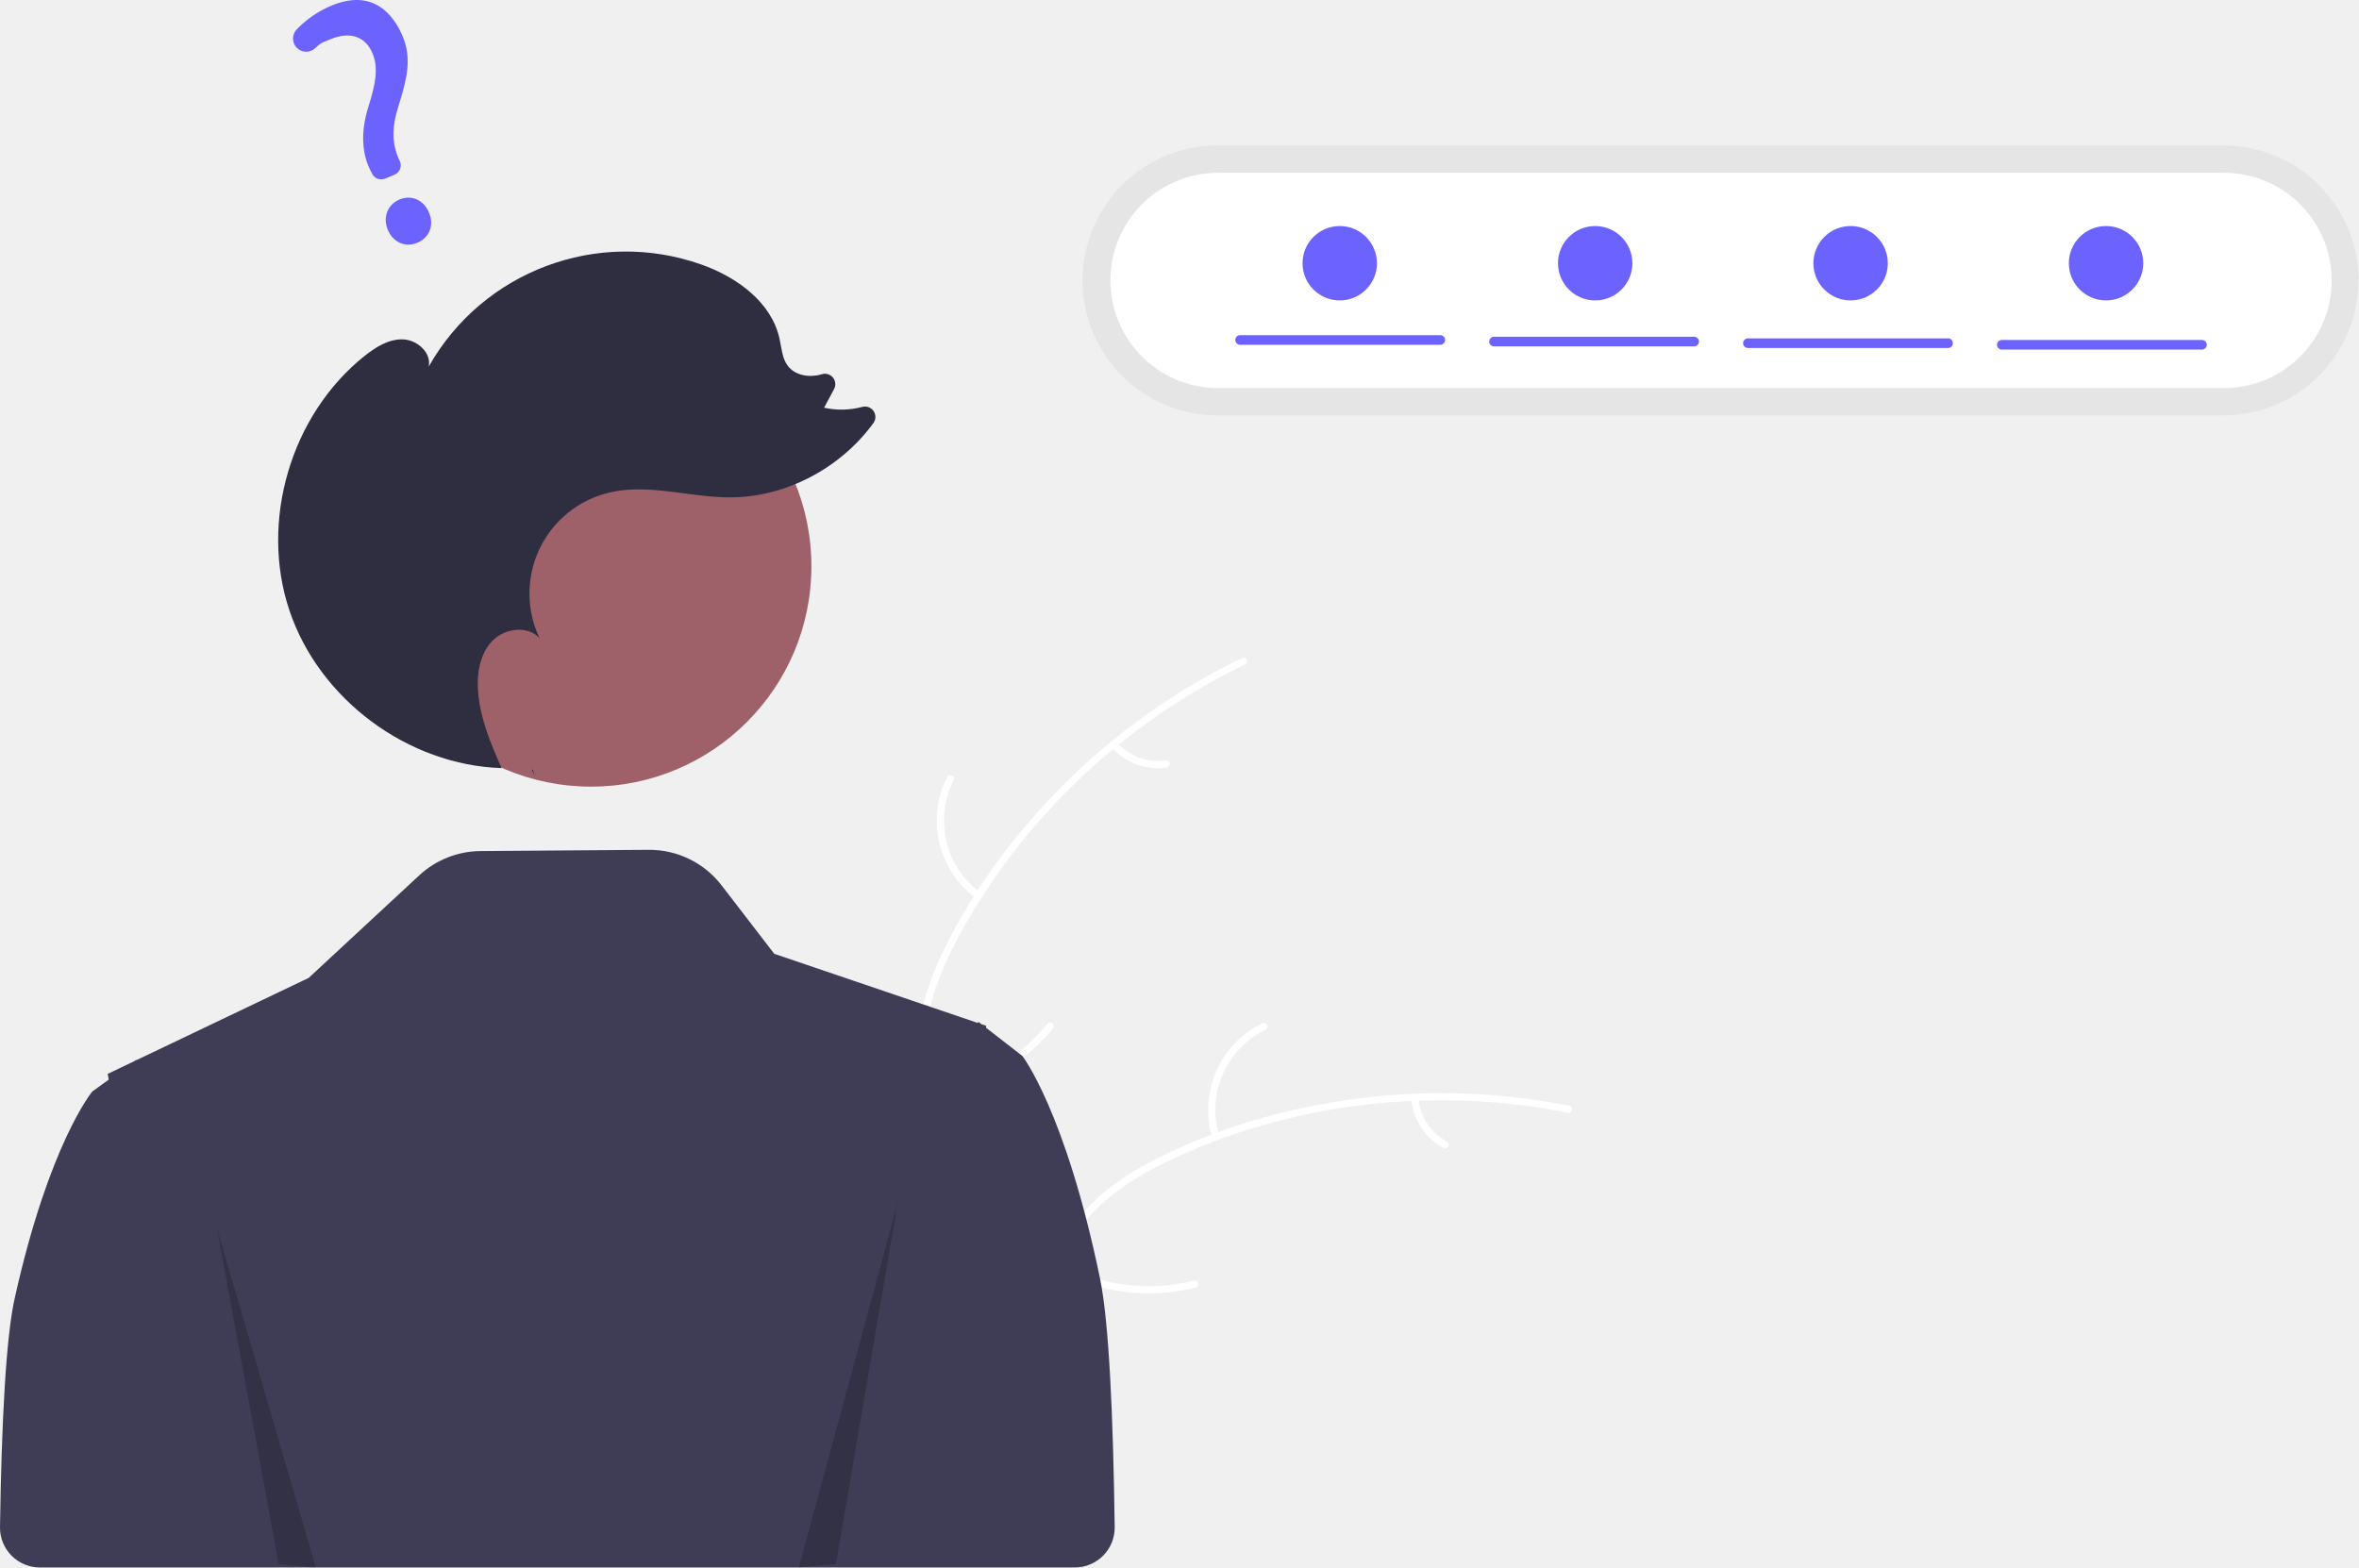
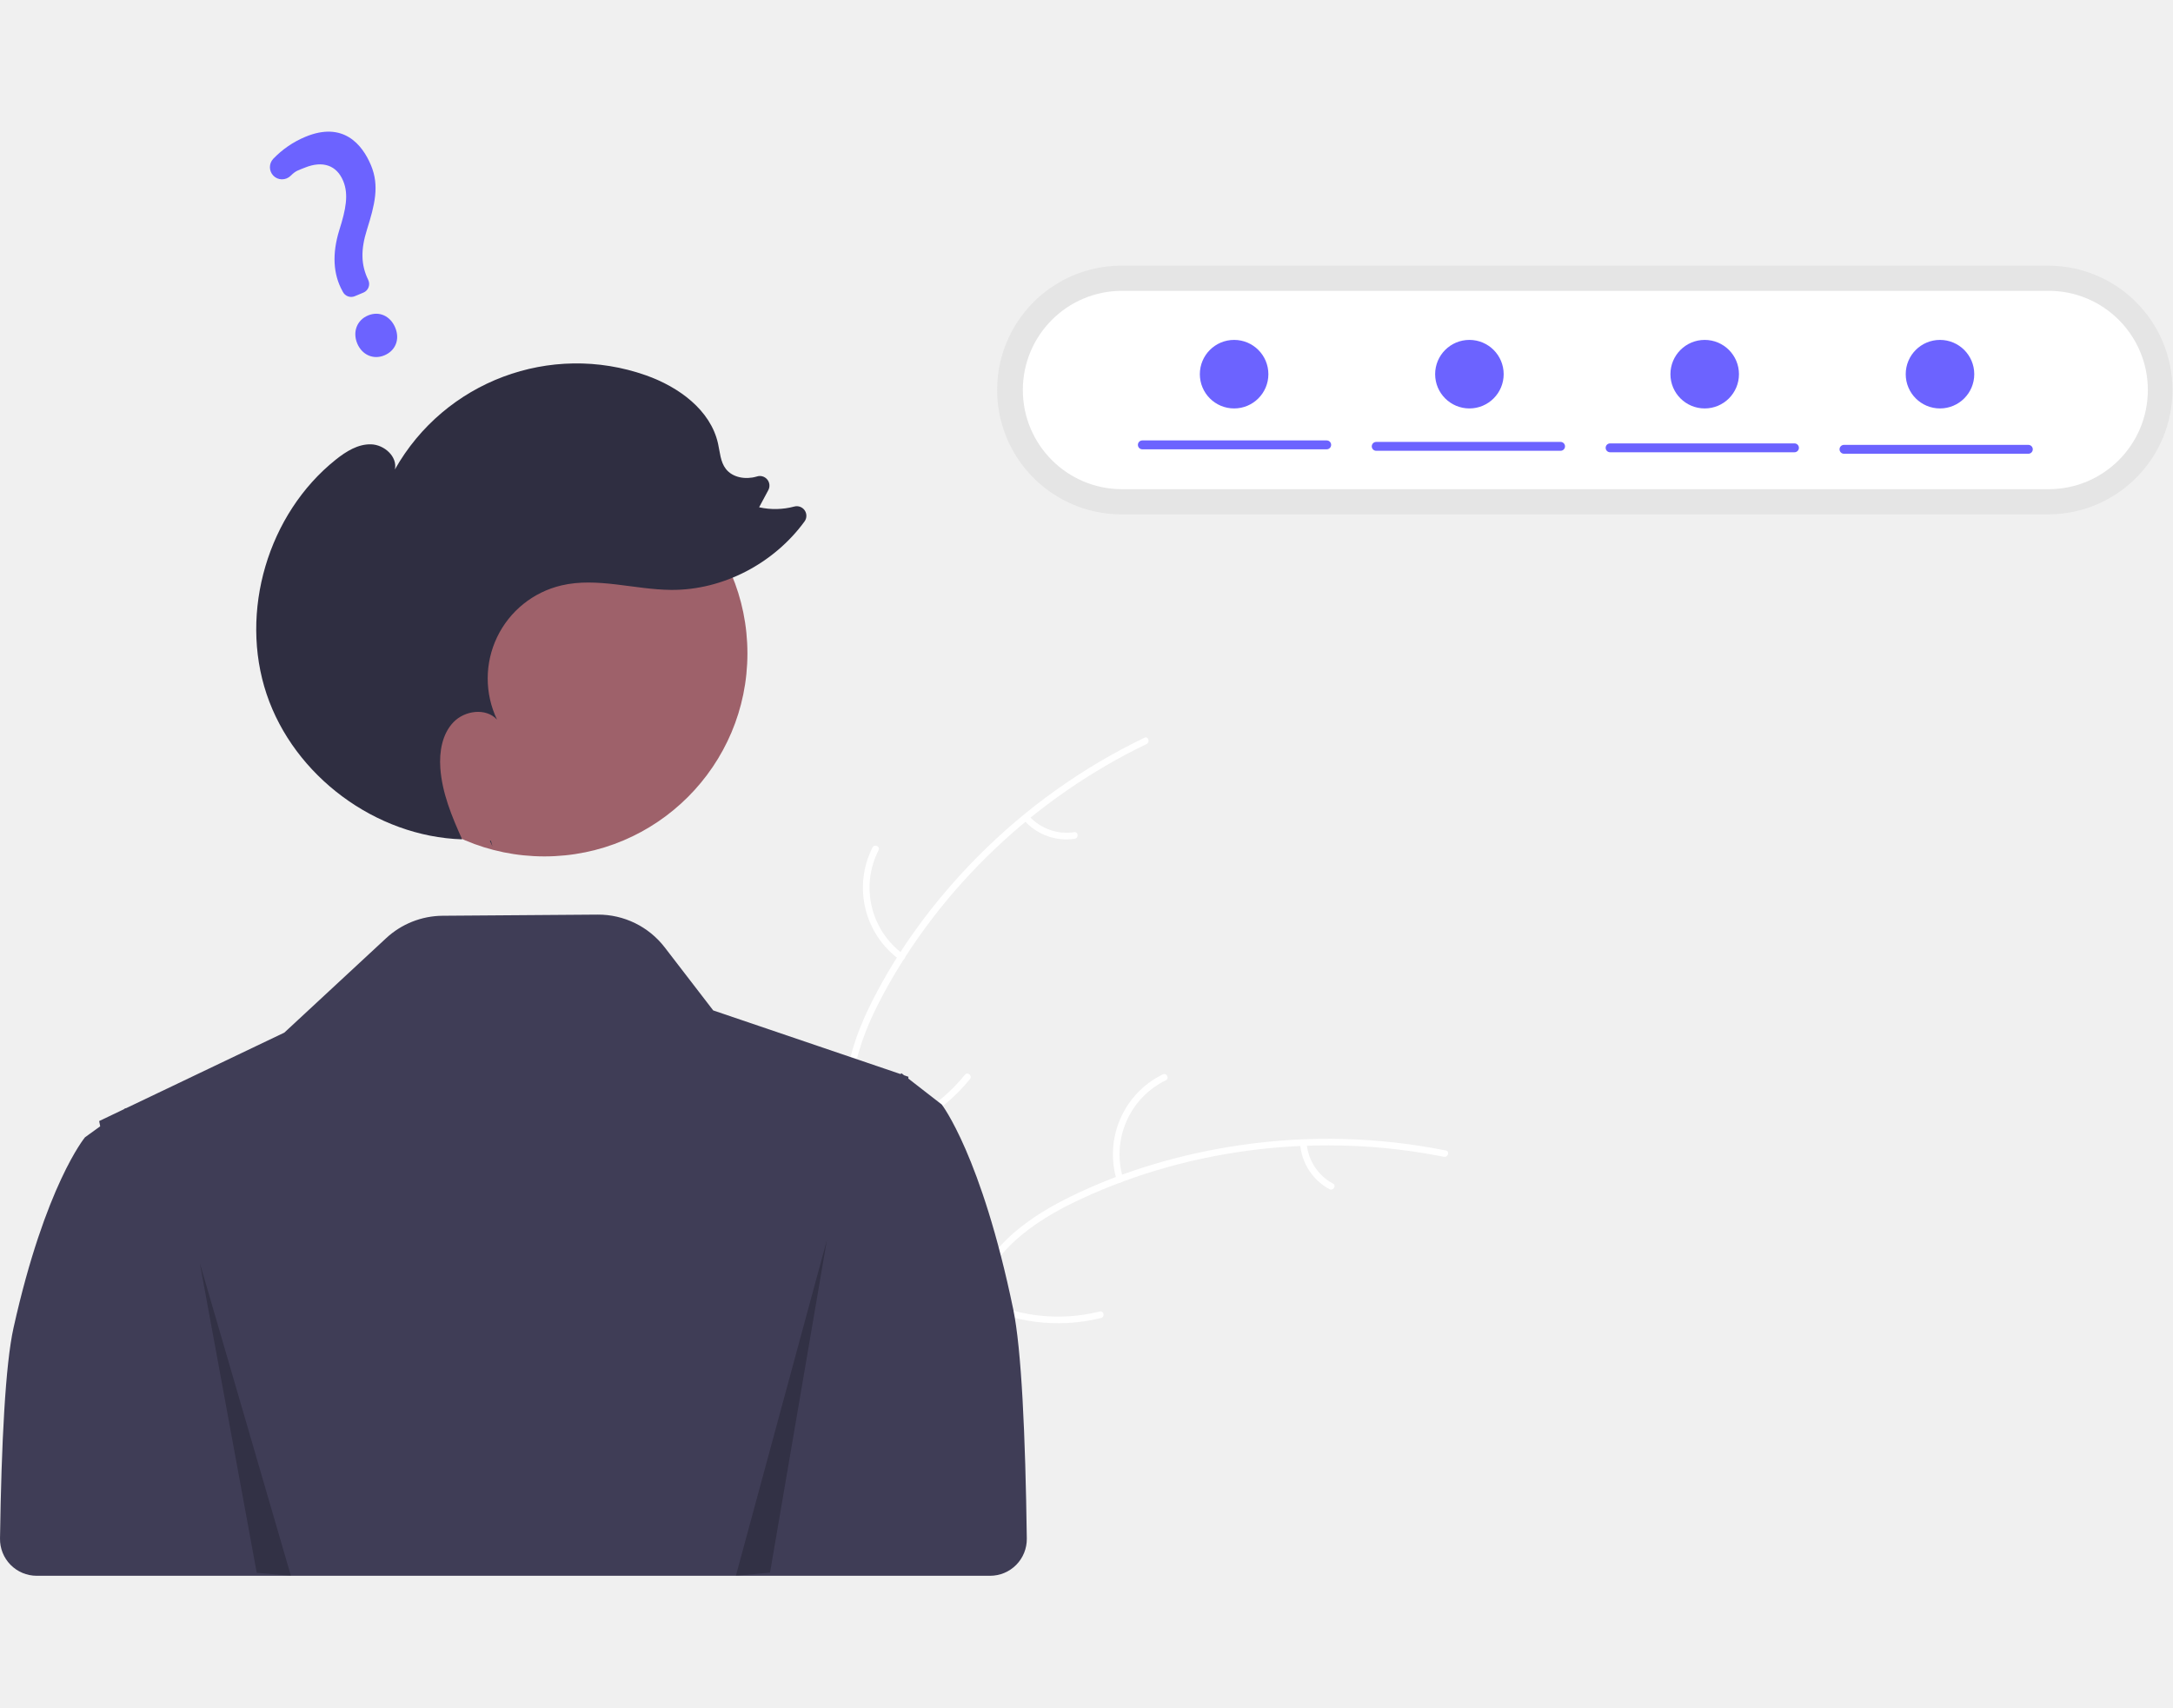
- <svg xmlns="http://www.w3.org/2000/svg" data-name="Layer 1" width="951.235" height="632.162" viewBox="0 0 951.235 632.162">
+ <svg xmlns="http://www.w3.org/2000/svg" data-name="Layer 1" width="482.346" height="378.999" viewBox="0 0 951.235 632.162">
  <path d="M465.591,496.884c32.599-57.345,94.782-101.377,160.608-97.135a303.919,303.919,0,0,0-79.931,192.744c-1.081,27.644.595,58.502-17.759,79.201-11.42,12.88-28.877,19.117-46.04,20.426-17.164,1.308-34.324-1.793-51.259-4.881l-4.108,1.261C425.537,622.556,432.992,554.23,465.591,496.884Z" transform="translate(-124.3823 -133.0693)" fill="#f0f0f0" />
  <path d="M626.297,401.13C577.62,424.563,536.113,463.7,510.633,511.429c-5.509,10.319-10.199,21.266-12.244,32.841-2.047,11.58-.617,22.603,3.338,33.602,3.616,10.055,8.479,19.921,9.588,30.68,1.169,11.34-3.004,21.944-10.515,30.359-9.19,10.296-21.531,16.677-33.817,22.497-13.641,6.462-27.912,12.958-37.573,25.019-1.171,1.461-3.37-.441-2.201-1.9,16.809-20.983,45.583-24.928,65.536-41.831,9.31-7.887,16.3-18.628,15.859-31.214-.386-11.005-5.392-21.184-9.141-31.333-3.937-10.657-5.9-21.372-4.488-32.734,1.444-11.622,5.716-22.776,10.937-33.191,11.774-23.488,27.887-45.051,46.345-63.691a264.375,264.375,0,0,1,73.099-52.155c1.681-.809,2.612,1.947.942,2.751Z" transform="translate(-124.3823 -133.0693)" fill="#fff" />
  <path d="M518.097,495.478a38.974,38.974,0,0,1-11.761-49.077c.851-1.666,3.48-.421,2.627,1.247a36.089,36.089,0,0,0,11.033,45.63c1.515,1.097-.393,3.291-1.9,2.201Z" transform="translate(-124.3823 -133.0693)" fill="#fff" />
  <path d="M499.222,573.016A75.118,75.118,0,0,0,546.783,545.906c1.176-1.457,3.375.444,2.201,1.9A78.134,78.134,0,0,1,499.435,575.915c-1.855.266-2.058-2.635-.213-2.899Z" transform="translate(-124.3823 -133.0693)" fill="#fff" />
  <path d="M574.907,432.685a22.061,22.061,0,0,0,19.718,7.03c1.851-.289,2.052,2.612.213,2.899a24.721,24.721,0,0,1-21.83-7.728,1.502,1.502,0,0,1-.151-2.05,1.461,1.461,0,0,1,2.05-.151Z" transform="translate(-124.3823 -133.0693)" fill="#fff" />
  <path d="M757.173,580.652c-1.151.213-2.302.427-3.463.662a290.53,290.53,0,0,0-45.425,12.557c-1.149.4-2.308.823-3.443,1.255a306.284,306.284,0,0,0-96.329,58.622,297.44,297.44,0,0,0-31.2,32.695c-13.196,16.123-26.221,34.654-43.465,45.166a51.028,51.028,0,0,1-5.552,3.01l-99.338-41.204c-.179-.207-.368-.392-.548-.599l-4.041-1.464c.451-.636.932-1.287,1.383-1.923.26-.37.542-.731.802-1.102.18-.244.362-.488.511-.718.06-.081.121-.162.171-.221.149-.23.311-.429.451-.636q4.02-5.465,8.13-10.892c.009-.023.009-.023.041-.036,20.951-27.516,44.382-53.525,71.017-75.151.802-.65,1.611-1.324,2.458-1.955a283.824,283.824,0,0,1,38.364-25.951,250.912,250.912,0,0,1,22.758-11.253A208.652,208.652,0,0,1,633.669,545.389c43.431-4.033,87.669,5.869,120.98,33.154C755.5,579.241,756.331,579.931,757.173,580.652Z" transform="translate(-124.3823 -133.0693)" fill="#f0f0f0" />
  <path d="M756.427,581.82c-52.975-10.597-109.678-4.339-158.759,18.43-10.611,4.923-20.947,10.84-29.549,18.85-8.606,8.014-14.101,17.676-17.565,28.839-3.167,10.205-5.224,21.011-10.816,30.269-5.895,9.758-15.61,15.712-26.674,17.909-13.537,2.688-27.232.352-40.545-2.397-14.782-3.053-30.088-6.459-45.063-2.646-1.814.462-2.425-2.381-.613-2.842,26.055-6.634,51.404,7.541,77.512,6.058,12.183-.692,24.23-5.06,31.455-15.374,6.318-9.019,8.449-20.16,11.566-30.521,3.273-10.879,8.157-20.616,16.124-28.838,8.151-8.41,18.277-14.744,28.715-19.916,23.542-11.665,49.39-19.181,75.35-22.951a264.375,264.375,0,0,1,89.766,2.367c1.83.366.913,3.127-.905,2.763Z" transform="translate(-124.3823 -133.0693)" fill="#fff" />
  <path d="M613.231,592.008a38.974,38.974,0,0,1,20.158-46.266c1.682-.817,3.032,1.759,1.347,2.577a36.089,36.089,0,0,0-18.663,43.076c.549,1.788-2.296,2.391-2.842.613Z" transform="translate(-124.3823 -133.0693)" fill="#fff" />
  <path d="M551.478,642.554a75.118,75.118,0,0,0,54.296,6.99c1.816-.456,2.427,2.387.613,2.842a78.135,78.135,0,0,1-56.485-7.388c-1.641-.905-.057-3.343,1.576-2.443Z" transform="translate(-124.3823 -133.0693)" fill="#fff" />
  <path d="M696.396,576.075a22.061,22.061,0,0,0,11.511,17.484c1.652.884.066,3.321-1.576,2.443a24.721,24.721,0,0,1-12.777-19.314,1.502,1.502,0,0,1,1.114-1.728,1.461,1.461,0,0,1,1.728,1.114Z" transform="translate(-124.3823 -133.0693)" fill="#fff" />
  <path d="M567.941,648.631c-13.912-67.267-31.302-89.694-31.302-89.694l-6.643-5.152-7.989-6.206.039-.798-1.895-.644-.445-.346-.729-.56-.117.126-.248.256-36.152-12.289-45.865-15.579L415.355,490.14a36.734,36.734,0,0,0-29.387-14.334l-67.829.502a36.734,36.734,0,0,0-24.71,9.801l-44.583,41.354-69.469,33.178-.117-.117-.729.521-10.734,5.132.443,2.306-6.643,4.794s-17.39,20.868-31.302,83.459c-3.539,15.926-5.281,50.09-5.91,92.188a16.069,16.069,0,0,0,16.062,16.307H511.494v-0H557.806a16.072,16.072,0,0,0,16.063-16.291C573.254,703.131,571.513,665.902,567.941,648.631Z" transform="translate(-124.3823 -133.0693)" fill="#3f3d56" />
  <path d="M615.548,191.732a54.431,54.431,0,1,0,0,108.861H1021.187a54.431,54.431,0,0,0,0-108.861Z" transform="translate(-124.3823 -133.0693)" fill="#e5e5e5" />
  <path d="M615.548,202.747a43.415,43.415,0,1,0,0,86.83H1021.187a43.415,43.415,0,0,0,0-86.83Z" transform="translate(-124.3823 -133.0693)" fill="#fff" />
  <circle id="e096411a-cdc3-4e6d-bbd4-4630e1fee17e" data-name="ab6171fa-7d69-4734-b81c-8dff60f9761b" cx="238.323" cy="228.392" r="88.863" fill="#9e616a" />
  <path d="M339.972,445.973q-.569-1.254-1.136-2.516c.146.005.29.026.435.029Z" transform="translate(-124.3823 -133.0693)" fill="#2f2e41" />
  <path d="M271.371,276.64c4.494-3.585,9.747-6.884,15.494-6.699,5.746.185,11.573,5.375,10.383,11a91.318,91.318,0,0,1,109.895-41.208c14.282,5.039,28.287,15.119,31.568,29.904.842,3.795,1.023,7.957,3.393,11.039,2.988,3.886,8.705,4.765,13.412,3.398q.071-.021.141-.042a4.199,4.199,0,0,1,5.073,5.927l-4.041,7.537a32.383,32.383,0,0,0,15.428-.328,4.195,4.195,0,0,1,4.455,6.528c-13.325,18.294-35.586,30.108-58.303,29.969-16.146-.098-32.458-5.663-48.172-1.95a41.844,41.844,0,0,0-28.144,58.74c-4.827-5.28-14.159-4.03-19.097,1.147-4.938,5.177-6.216,12.904-5.719,20.041.761,10.916,5.038,21.201,9.546,31.212-37.801-1.19-73.555-27.707-85.59-63.572C229.008,343.267,241.674,300.33,271.371,276.64Z" transform="translate(-124.3823 -133.0693)" fill="#2f2e41" />
  <polygon points="87.464 495.253 112.388 630.86 127.343 632.162 87.464 495.253" opacity="0.2" />
  <polygon points="362.007 485.026 337.083 630.762 322.128 632.162 362.007 485.026" opacity="0.2" />
  <path d="M292.629,231.001c-4.779,1.995-9.765-.191-11.857-5.2-2.123-5.085-.14-10.246,4.715-12.274,4.856-2.028,9.754.165,11.911,5.331C299.524,223.948,297.563,228.941,292.629,231.001Zm-9.154-27.482-3.8,1.587a4.099,4.099,0,0,1-5.206-1.909l-.188-.368c-4.088-7.373-4.557-16.335-1.384-26.621,2.939-9.227,4.16-15.717,1.705-21.596-2.838-6.797-8.899-8.927-16.628-5.842-2.998,1.252-3.952,1.232-6.311,3.572a5.416,5.416,0,0,1-3.921,1.593,5.235,5.235,0,0,1-3.747-1.643,5.348,5.348,0,0,1-.037-7.297,41.535,41.535,0,0,1,14.046-9.644c16.606-6.934,24.966,3.303,28.792,12.465,3.742,8.961,1.637,17.275-1.745,28.043-2.834,8.948-2.669,15.578.55,22.17a4.081,4.081,0,0,1-2.126,5.491Z" transform="translate(-124.3823 -133.0693)" fill="#6c63ff" />
  <path d="M705.149,272.122h-80.707a1.944,1.944,0,1,1,0-3.888h80.707a1.944,1.944,0,0,1,0,3.888Z" transform="translate(-124.3823 -133.0693)" fill="#6c63ff" />
  <path d="M807.53,272.77h-80.707a1.944,1.944,0,1,1,0-3.888h80.707a1.944,1.944,0,1,1,0,3.888Z" transform="translate(-124.3823 -133.0693)" fill="#6c63ff" />
  <path d="M909.912,273.418H829.205a1.944,1.944,0,0,1,0-3.888h80.707a1.944,1.944,0,1,1,0,3.888Z" transform="translate(-124.3823 -133.0693)" fill="#6c63ff" />
  <path d="M1012.294,274.066h-80.707a1.944,1.944,0,0,1,0-3.888h80.707a1.944,1.944,0,0,1,0,3.888Z" transform="translate(-124.3823 -133.0693)" fill="#6c63ff" />
  <circle cx="540.235" cy="106.162" r="15" fill="#6c63ff" />
  <circle cx="643.235" cy="106.162" r="15" fill="#6c63ff" />
  <circle cx="746.235" cy="106.162" r="15" fill="#6c63ff" />
  <circle cx="849.235" cy="106.162" r="15" fill="#6c63ff" />
</svg>
